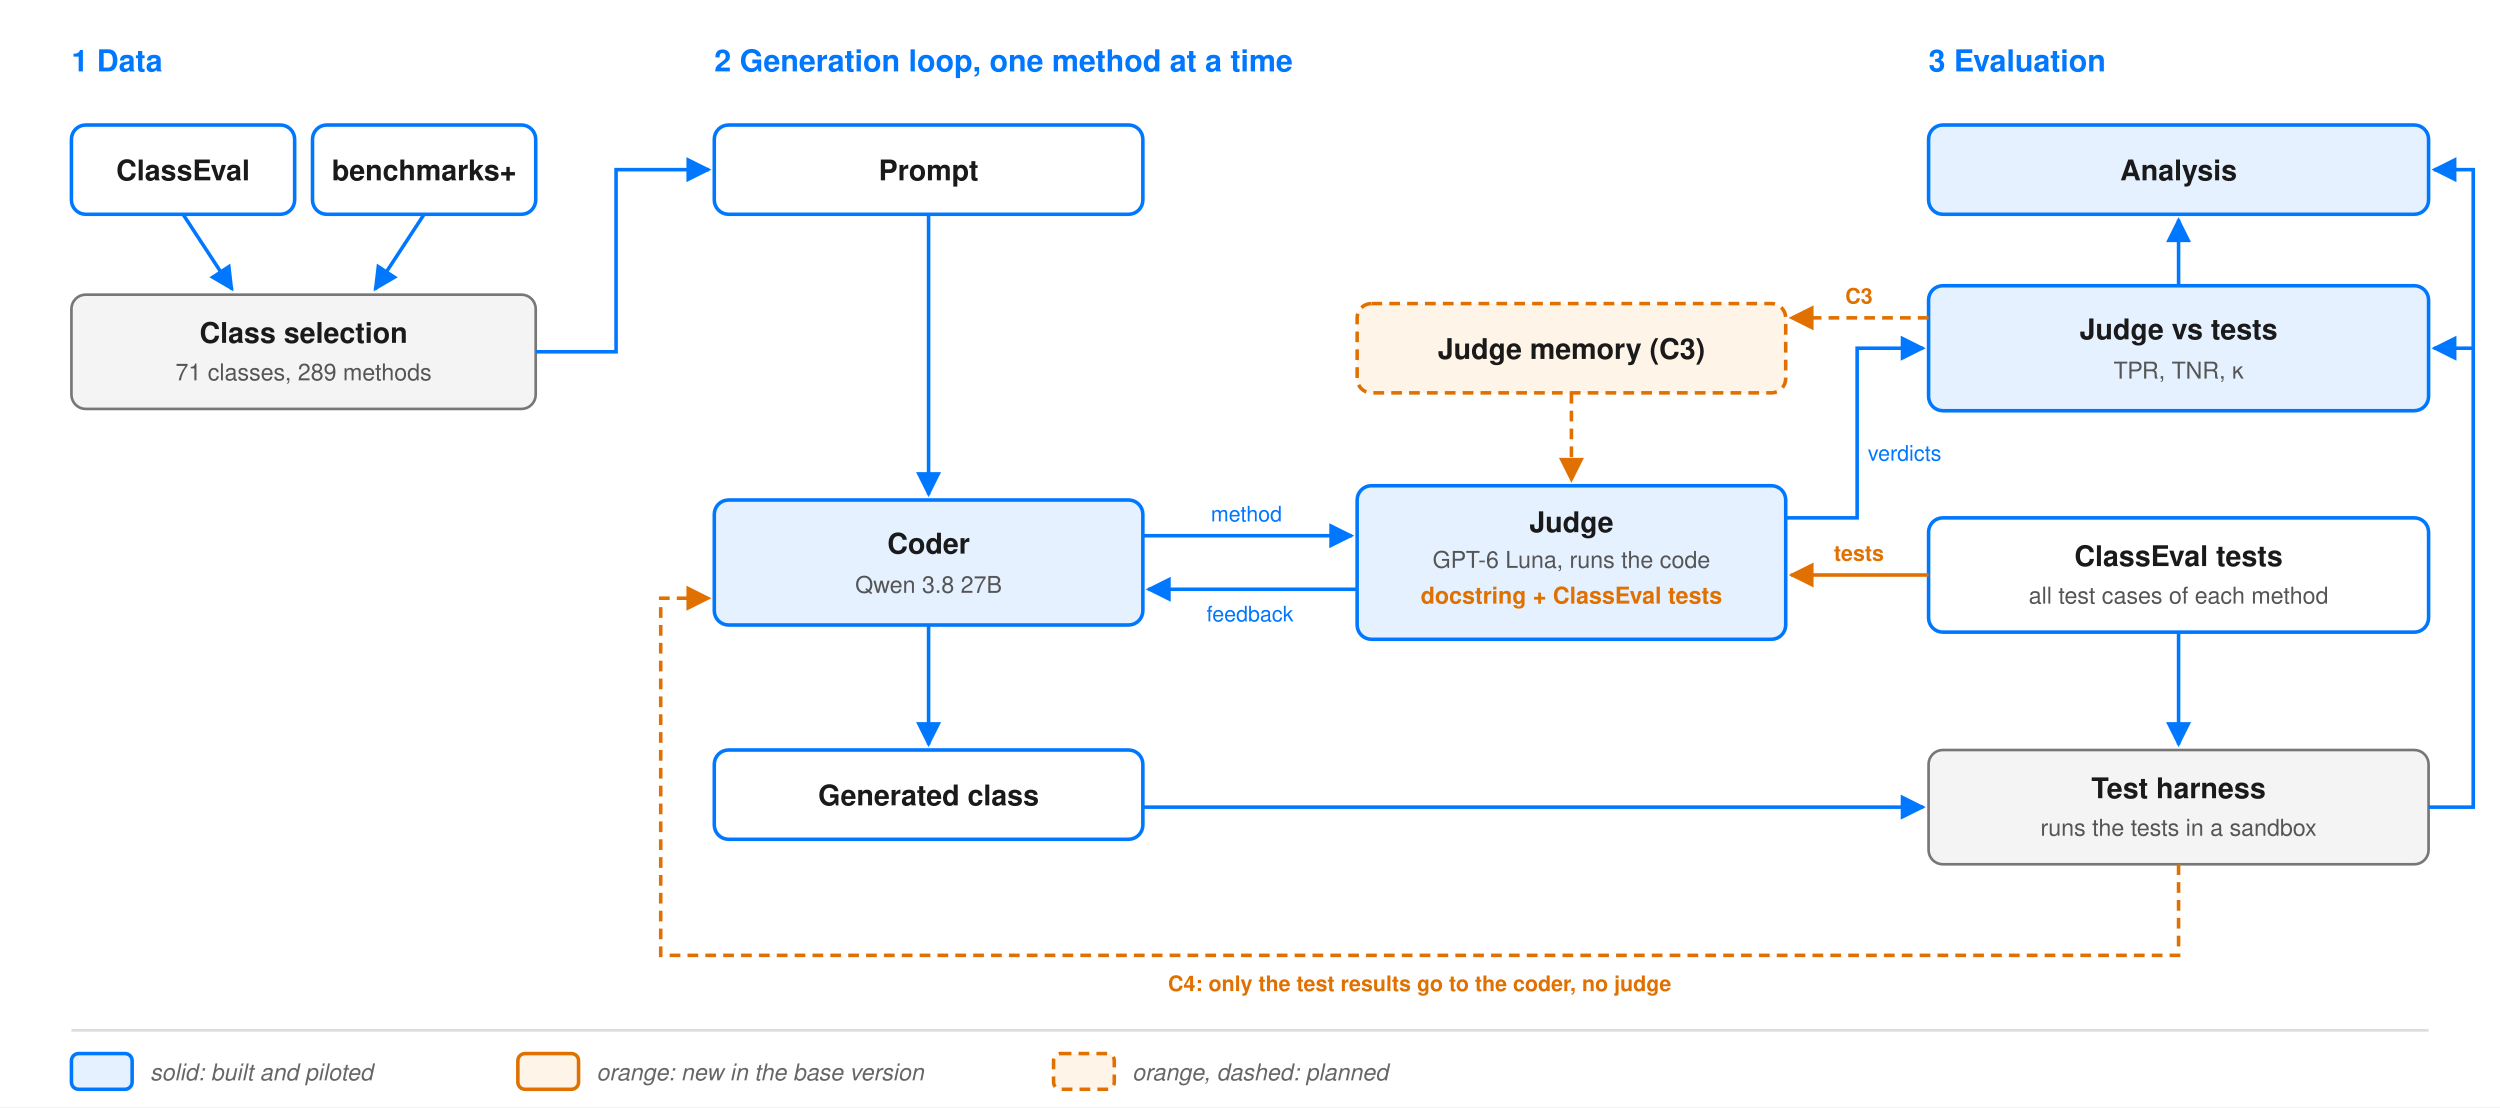
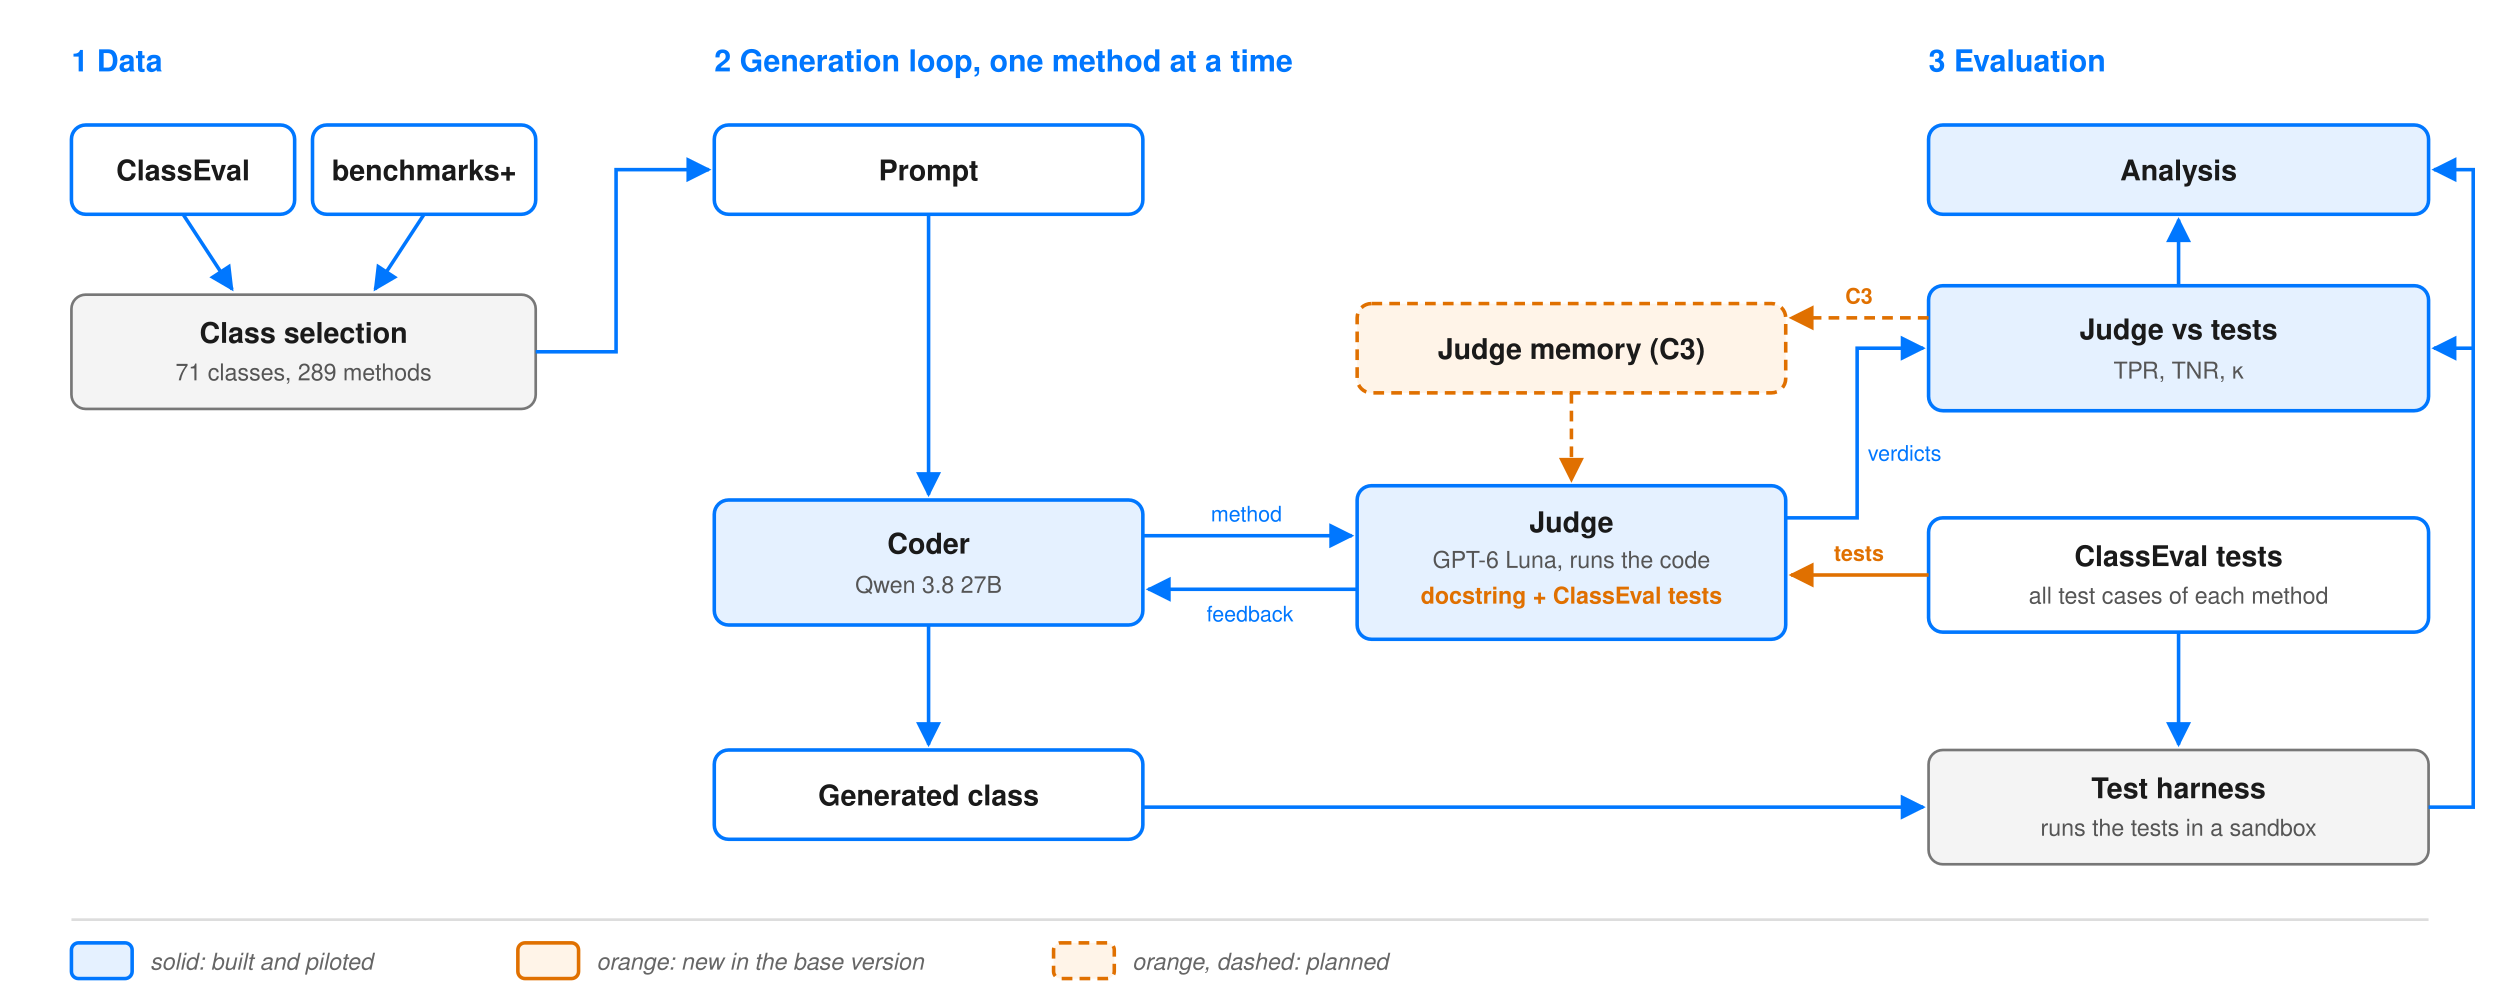
- <svg xmlns="http://www.w3.org/2000/svg" viewBox="0 0 1400 620" width="1400" height="620" font-family="Helvetica, Arial, sans-serif">
+ <svg xmlns="http://www.w3.org/2000/svg" viewBox="0 0 1400 560" width="1400" height="560" font-family="Helvetica, Arial, sans-serif">
  <defs>
    <marker id="ab" viewBox="0 0 10 10" refX="9" refY="5" markerWidth="7" markerHeight="7" orient="auto-start-reverse">
      <path d="M0,0 L10,5 L0,10 z" fill="#0077FF" />
    </marker>
    <marker id="ao" viewBox="0 0 10 10" refX="9" refY="5" markerWidth="7" markerHeight="7" orient="auto-start-reverse">
      <path d="M0,0 L10,5 L0,10 z" fill="#E07000" />
    </marker>
    <style>
      .box { fill: #E5F1FF; stroke: #0077FF; stroke-width: 2; }
      .data { fill: #FFFFFF; stroke: #0077FF; stroke-width: 2; }
      .script { fill: #F4F4F4; stroke: #777777; stroke-width: 1.5; }
      .memo { fill: #FFF4E8; stroke: #E07000; stroke-width: 2; stroke-dasharray: 6 4; }
      .new { fill: #FFF4E8; stroke: #E07000; stroke-width: 2; }
      .t { font-size: 16px; font-weight: bold; fill: #1A1A1A; }
      .s { font-size: 13px; fill: #555555; }
      .so { font-size: 13px; font-weight: bold; fill: #E07000; }
      .i { font-size: 13px; fill: #666666; font-style: italic; }
      .h { font-size: 17px; font-weight: bold; fill: #0077FF; }
      .lab { font-size: 12px; fill: #0077FF; }
      .labo { font-size: 12px; fill: #E07000; font-weight: bold; }
      .ab { stroke: #0077FF; stroke-width: 2; fill: none; marker-end: url(#ab); }
      .bl { stroke: #0077FF; stroke-width: 2; fill: none; }
      .ao { stroke: #E07000; stroke-width: 2; fill: none; marker-end: url(#ao); }
      .aod { stroke: #E07000; stroke-width: 2; fill: none; stroke-dasharray: 6 4; marker-end: url(#ao); }
    </style>
  </defs>
-   <rect x="0" y="0" width="1400" height="620" fill="#FFFFFF" />
+   <rect x="0" y="0" width="1400" height="560" fill="#FFFFFF" />
  <text class="h" x="40" y="40">1  Data</text>
  <text class="h" x="400" y="40">2  Generation loop, one method at a time</text>
  <text class="h" x="1080" y="40">3  Evaluation</text>
  <rect class="data" x="40" y="70" width="125" height="50" rx="8" />
  <text class="t" x="102.5" y="101" text-anchor="middle">ClassEval</text>
  <rect class="data" x="175" y="70" width="125" height="50" rx="8" />
  <text class="t" x="237.5" y="101" text-anchor="middle">benchmarks+</text>
  <rect class="script" x="40" y="165" width="260" height="64" rx="8" />
  <text class="t" x="170" y="192" text-anchor="middle">Class selection</text>
  <text class="s" x="170" y="213" text-anchor="middle">71 classes, 289 methods</text>
  <path class="ab" d="M102.5,120 L130,162" />
  <path class="ab" d="M237.5,120 L210,162" />
  <path class="ab" d="M300,197 L345,197 L345,95 L397,95" />
  <rect class="data" x="400" y="70" width="240" height="50" rx="8" />
  <text class="t" x="520" y="101" text-anchor="middle">Prompt</text>
  <rect class="box" x="400" y="280" width="240" height="70" rx="8" />
  <text class="t" x="520" y="310" text-anchor="middle">Coder</text>
  <text class="s" x="520" y="332" text-anchor="middle">Qwen 3.8 27B</text>
  <rect class="data" x="400" y="420" width="240" height="50" rx="8" />
  <text class="t" x="520" y="451" text-anchor="middle">Generated class</text>
  <path class="ab" d="M520,120 L520,277" />
  <path class="ab" d="M520,350 L520,417" />
  <rect class="memo" x="760" y="170" width="240" height="50" rx="8" />
  <text class="t" x="880" y="201" text-anchor="middle">Judge memory (C3)</text>
  <path class="aod" d="M880,220 L880,269" />
  <rect class="box" x="760" y="272" width="240" height="86" rx="8" />
  <text class="t" x="880" y="298" text-anchor="middle">Judge</text>
  <text class="s" x="880" y="318" text-anchor="middle">GPT-6 Luna, runs the code</text>
  <text class="so" x="880" y="338" text-anchor="middle">docstring + ClassEval tests</text>
  <path class="ab" d="M640,300 L757,300" />
  <text class="lab" x="698" y="292" text-anchor="middle">method</text>
  <path class="ab" d="M760,330 L643,330" />
  <text class="lab" x="700" y="348" text-anchor="middle">feedback</text>
  <rect class="box" x="1080" y="70" width="280" height="50" rx="8" />
  <text class="t" x="1220" y="101" text-anchor="middle">Analysis</text>
  <rect class="box" x="1080" y="160" width="280" height="70" rx="8" />
  <text class="t" x="1220" y="190" text-anchor="middle">Judge vs tests</text>
  <text class="s" x="1220" y="212" text-anchor="middle">TPR, TNR, κ</text>
  <rect class="data" x="1080" y="290" width="280" height="64" rx="8" />
  <text class="t" x="1220" y="317" text-anchor="middle">ClassEval tests</text>
  <text class="s" x="1220" y="338" text-anchor="middle">all test cases of each method</text>
  <rect class="script" x="1080" y="420" width="280" height="64" rx="8" />
  <text class="t" x="1220" y="447" text-anchor="middle">Test harness</text>
  <text class="s" x="1220" y="468" text-anchor="middle">runs the tests in a sandbox</text>
  <path class="ab" d="M1000,290 L1040,290 L1040,195 L1077,195" />
  <text class="lab" x="1046" y="258">verdicts</text>
  <path class="ao" d="M1080,322 L1003,322" />
  <text class="labo" x="1041" y="314" text-anchor="middle">tests</text>
  <path class="ab" d="M1220,354 L1220,417" />
  <path class="ab" d="M640,452 L1077,452" />
  <path class="ab" d="M1220,160 L1220,123" />
  <path class="ab" d="M1360,452 L1385,452 L1385,95 L1363,95" />
  <path class="ab" d="M1385,195 L1363,195" />
  <path class="aod" d="M1080,178 L1003,178" />
  <text class="labo" x="1041" y="170" text-anchor="middle">C3</text>
-   <path class="aod" d="M1220,484 L1220,535 L370,535 L370,335 L397,335" />
-   <text class="labo" x="795" y="555" text-anchor="middle">C4: only the test results go to the coder, no judge</text>
-   <line x1="40" y1="577" x2="1360" y2="577" stroke="#DDDDDD" stroke-width="1.5" />
-   <rect class="box" x="40" y="590" width="34" height="20" rx="4" />
-   <text class="i" x="84" y="605">solid: built and piloted</text>
-   <rect class="new" x="290" y="590" width="34" height="20" rx="4" />
-   <text class="i" x="334" y="605">orange: new in the base version</text>
-   <rect class="memo" x="590" y="590" width="34" height="20" rx="4" />
-   <text class="i" x="634" y="605">orange, dashed: planned</text>
+   <line x1="40" y1="515" x2="1360" y2="515" stroke="#DDDDDD" stroke-width="1.5" />
+   <rect class="box" x="40" y="528" width="34" height="20" rx="4" />
+   <text class="i" x="84" y="543">solid: built and piloted</text>
+   <rect class="new" x="290" y="528" width="34" height="20" rx="4" />
+   <text class="i" x="334" y="543">orange: new in the base version</text>
+   <rect class="memo" x="590" y="528" width="34" height="20" rx="4" />
+   <text class="i" x="634" y="543">orange, dashed: planned</text>
</svg>
